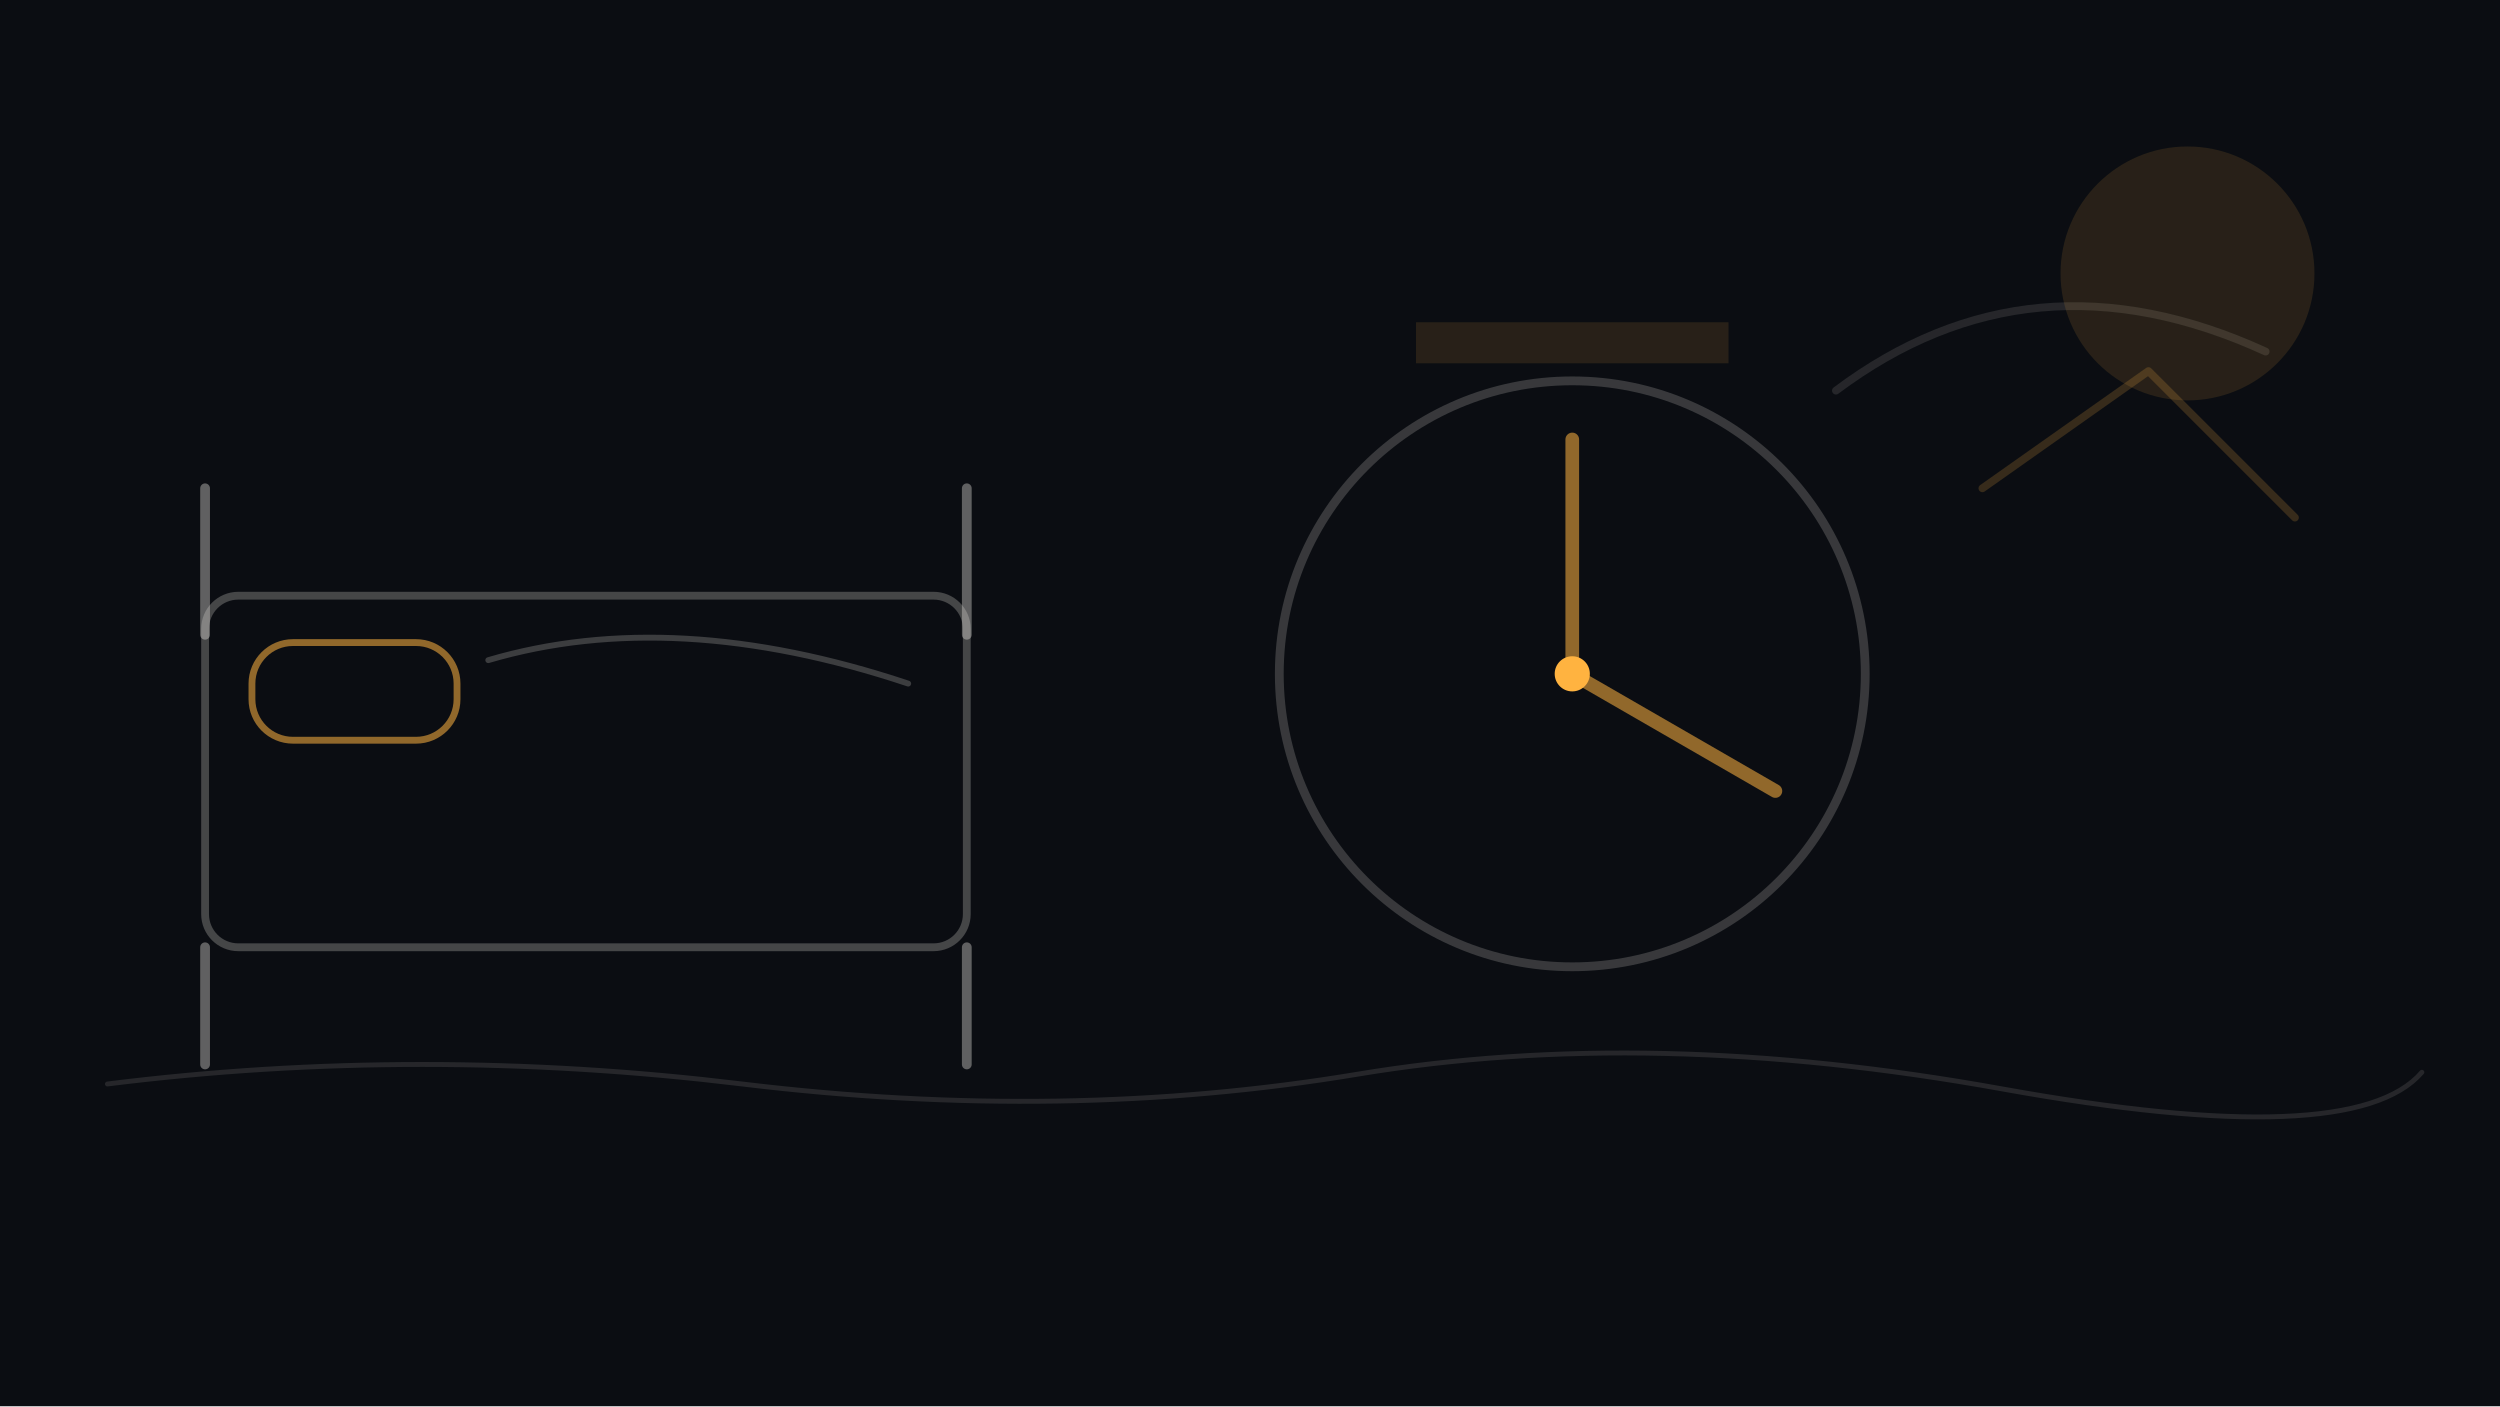
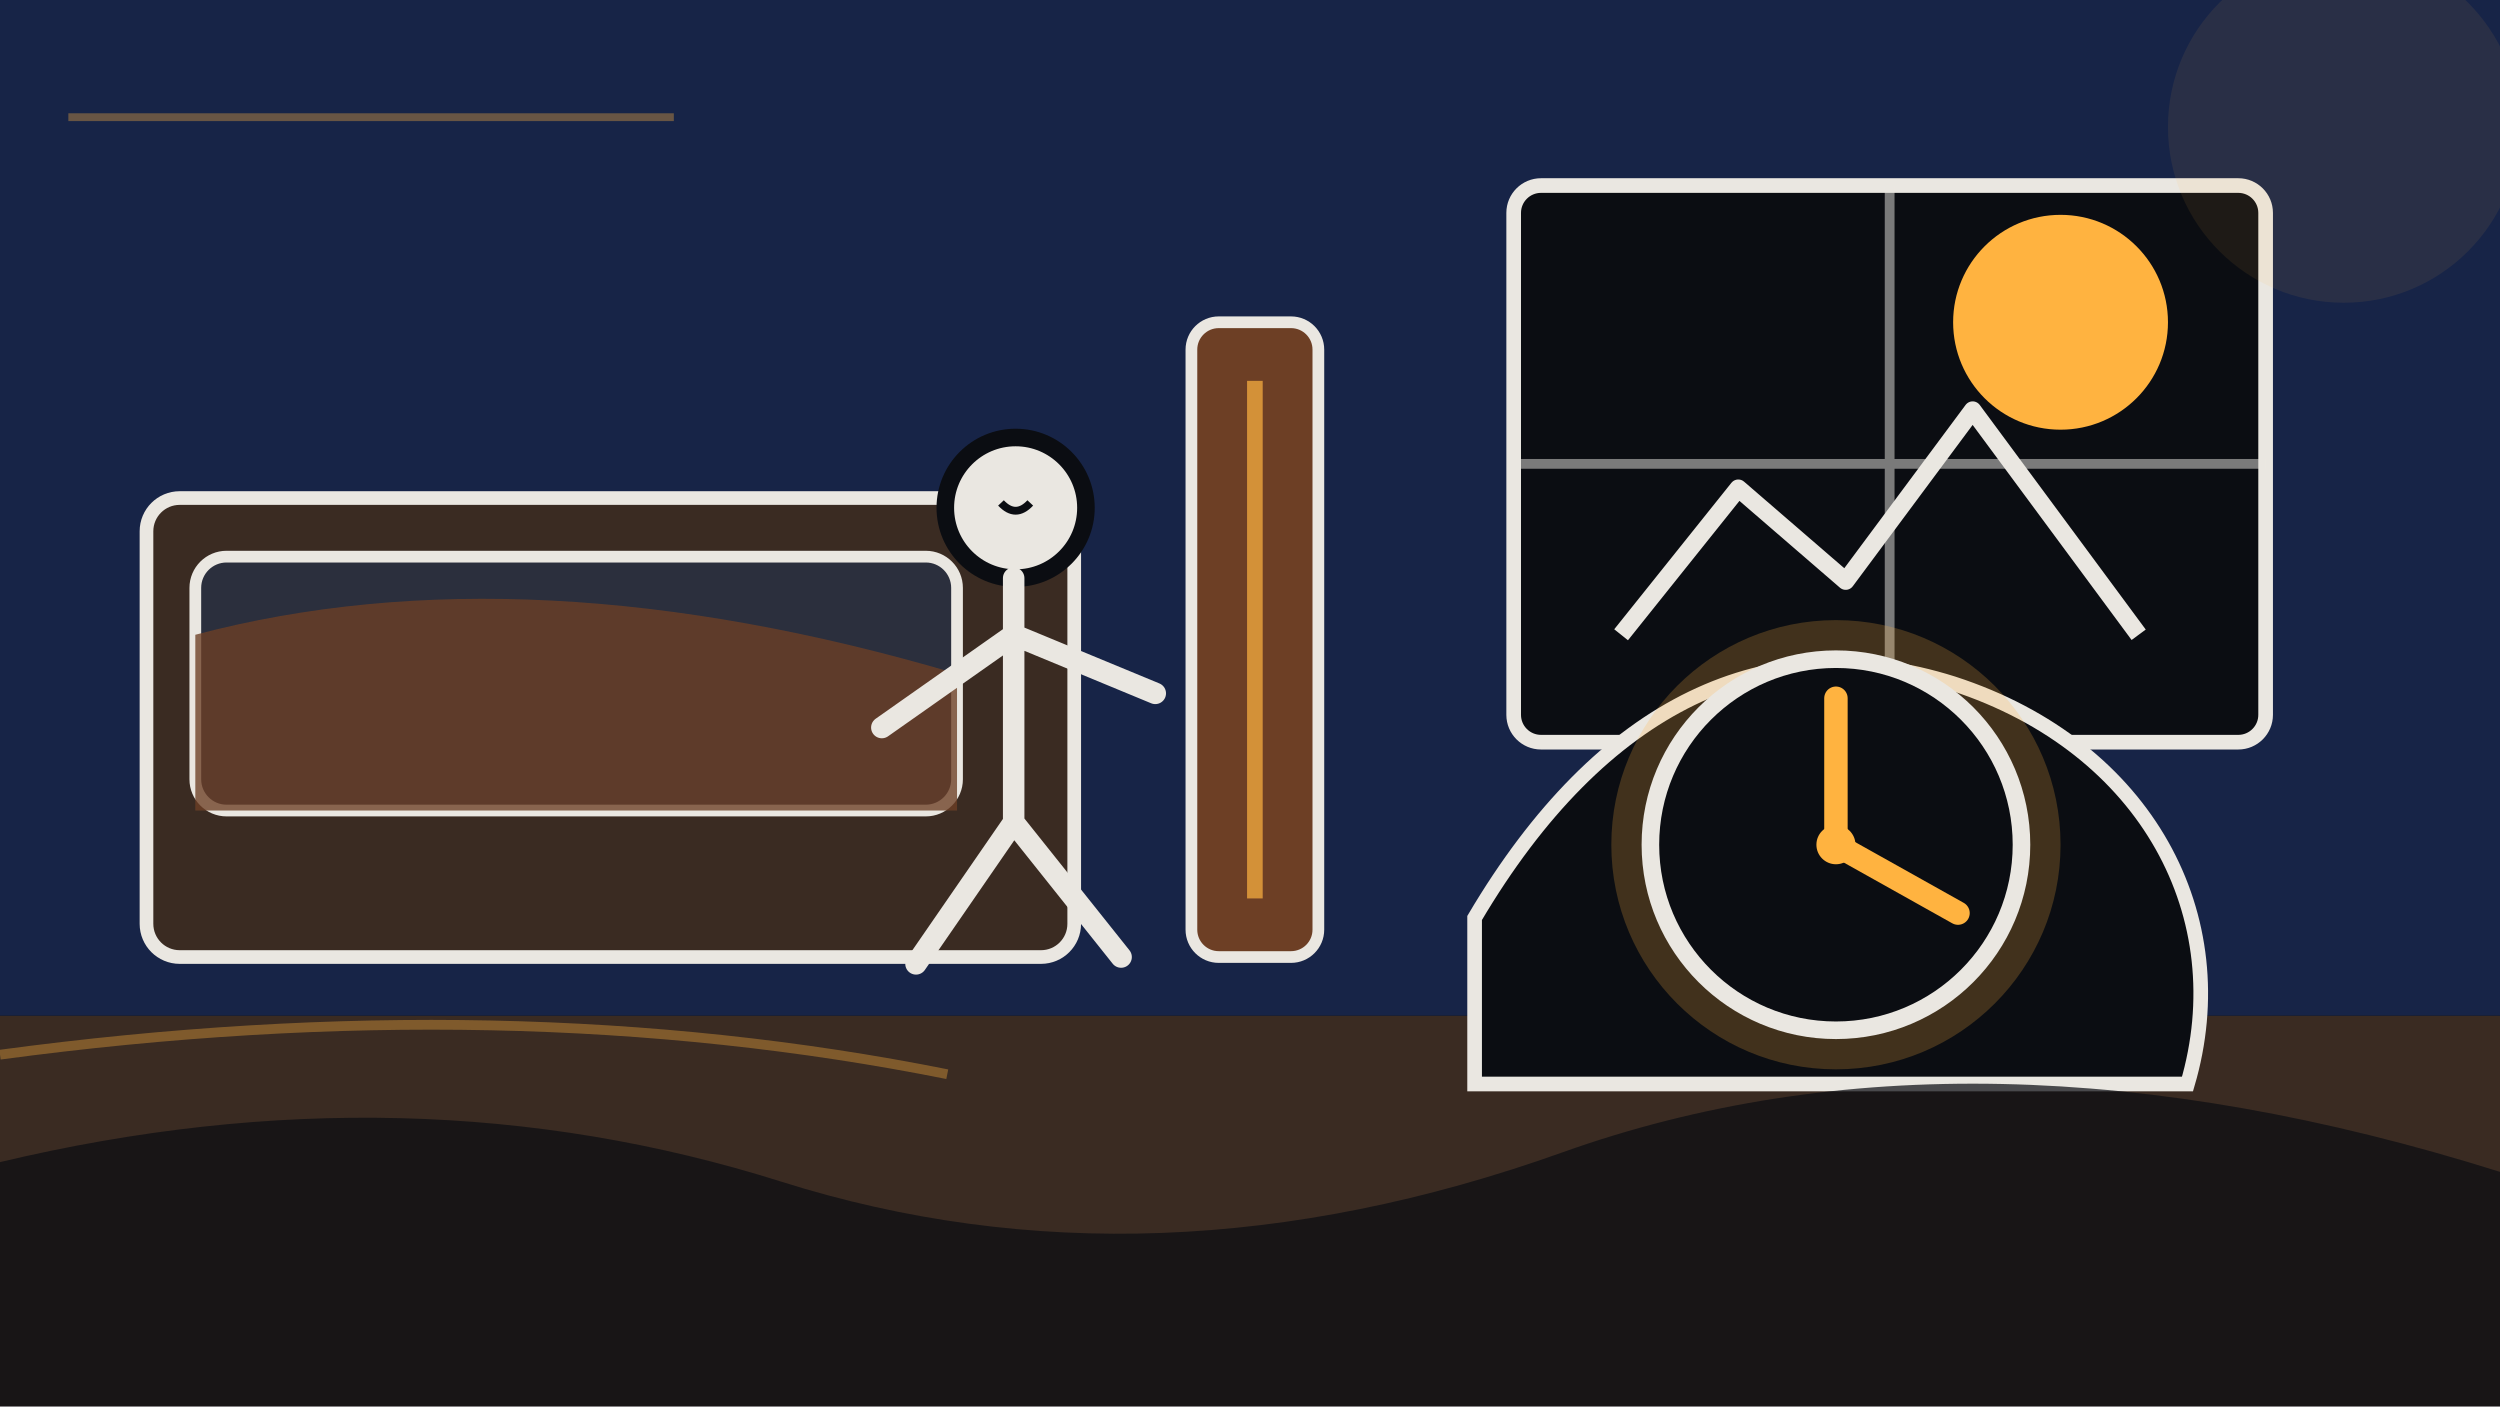
- <svg xmlns="http://www.w3.org/2000/svg" width="2560" height="1440" viewBox="0 0 2560 1440">
+ <svg xmlns="http://www.w3.org/2000/svg" width="2560" height="1440" viewBox="0 0 2560 1440" data-quality="illustrated-v3">
  <rect width="2560" height="1440" fill="#0b0d12" />
-   <g fill="none" stroke="#eae7e1" stroke-linecap="round" stroke-linejoin="round">
-     <path d="M110 1110 Q430 1070 760 1110 T1390 1100 T2050 1115 T2480 1098" opacity=".12" stroke-width="5" />
-     <rect x="210" y="610" width="780" height="360" rx="34" opacity=".26" stroke-width="8" />
-     <path d="M210 650V500M990 650V500M210 970v120M990 970v120" opacity=".38" stroke-width="10" />
-     <rect x="258" y="658" width="210" height="100" rx="42" stroke="#ffb340" opacity=".55" stroke-width="7" />
-     <path d="M500 676 Q690 620 930 700" opacity=".22" stroke-width="6" />
-     <circle cx="1610" cy="690" r="300" opacity=".2" stroke-width="9" />
-     <path d="M1610 690V450M1610 690l208 120" stroke="#ffb340" opacity=".55" stroke-width="14" />
-     <circle cx="1610" cy="690" r="18" fill="#ffb340" stroke="none" />
-     <path d="M1880 400 Q2080 250 2320 360" opacity=".12" stroke-width="8" />
-     <path d="M2030 500l170-120 150 150" stroke="#ffb340" opacity=".18" stroke-width="8" />
+   <g id="environment">
+     <path d="M0 1040H2560V1440H0Z" fill="#3a2b22" />
+     <path d="M0 0H2560V1040H0Z" fill="#172447" />
+     <rect x="150" y="510" width="950" height="470" rx="34" fill="#3a2b22" stroke="#eae7e1" stroke-width="14" />
+     <rect x="200" y="570" width="780" height="260" rx="32" fill="#2b2f3d" stroke="#eae7e1" stroke-width="12" />
+     <path d="M200 650Q540 560 980 690V830H200Z" fill="#6d3f25" opacity=".78" />
+     <rect x="1550" y="190" width="770" height="570" rx="28" fill="#0b0d12" stroke="#eae7e1" stroke-width="15" />
+     <path d="M1935 190V760M1550 475H2320" stroke="#eae7e1" stroke-width="10" opacity=".5" />
+     <circle cx="2110" cy="330" r="110" fill="#ffb340" />
+     <path d="M1660 650l120-150 110 95 130-175 170 230" fill="none" stroke="#eae7e1" stroke-width="18" stroke-linejoin="round" />
+     <rect x="1220" y="330" width="130" height="650" rx="28" fill="#6d3f25" stroke="#eae7e1" stroke-width="12" />
+     <path d="M1285 390v530" stroke="#ffb340" stroke-width="16" opacity=".7" />
  </g>
-   <g fill="#ffb340" opacity=".12">
-     <circle cx="2240" cy="280" r="130" />
-     <path d="M1450 330h320v42h-320z" />
+   <g id="characters">
+     <circle cx="1040" cy="520" r="72" fill="#eae7e1" stroke="#0b0d12" stroke-width="18" />
+     <path d="M1025 515q15 16 30 0" fill="none" stroke="#0b0d12" stroke-width="8" />
+     <path d="M1038 592v250M1038 650l-135 95M1038 650l145 60M1038 842l-100 145M1038 842l110 138" fill="none" stroke="#eae7e1" stroke-width="22" stroke-linecap="round" />
+     <path d="M1510 940C1640 720 1810 640 2000 700C2200 765 2290 940 2240 1110H1510Z" fill="#0b0d12" stroke="#eae7e1" stroke-width="15" />
+     <circle cx="1880" cy="865" r="230" fill="#ffb340" opacity=".22" />
+     <circle cx="1880" cy="865" r="190" fill="#0b0d12" stroke="#eae7e1" stroke-width="18" />
+     <path d="M1880 865V715M1880 865l125 70" stroke="#ffb340" stroke-width="24" stroke-linecap="round" />
+     <circle cx="1880" cy="865" r="20" fill="#ffb340" />
+   </g>
+   <g id="depth">
+     <path d="M0 1190Q420 1090 800 1210T1600 1180T2560 1200V1440H0Z" fill="#0b0d12" opacity=".72" />
+     <path d="M0 1080Q520 1010 970 1100" fill="none" stroke="#ffb340" stroke-width="10" opacity=".35" />
+     <circle cx="2400" cy="130" r="180" fill="#ffb340" opacity=".08" />
+     <path d="M70 120h620" stroke="#ffb340" stroke-width="8" opacity=".35" />
  </g>
</svg>
